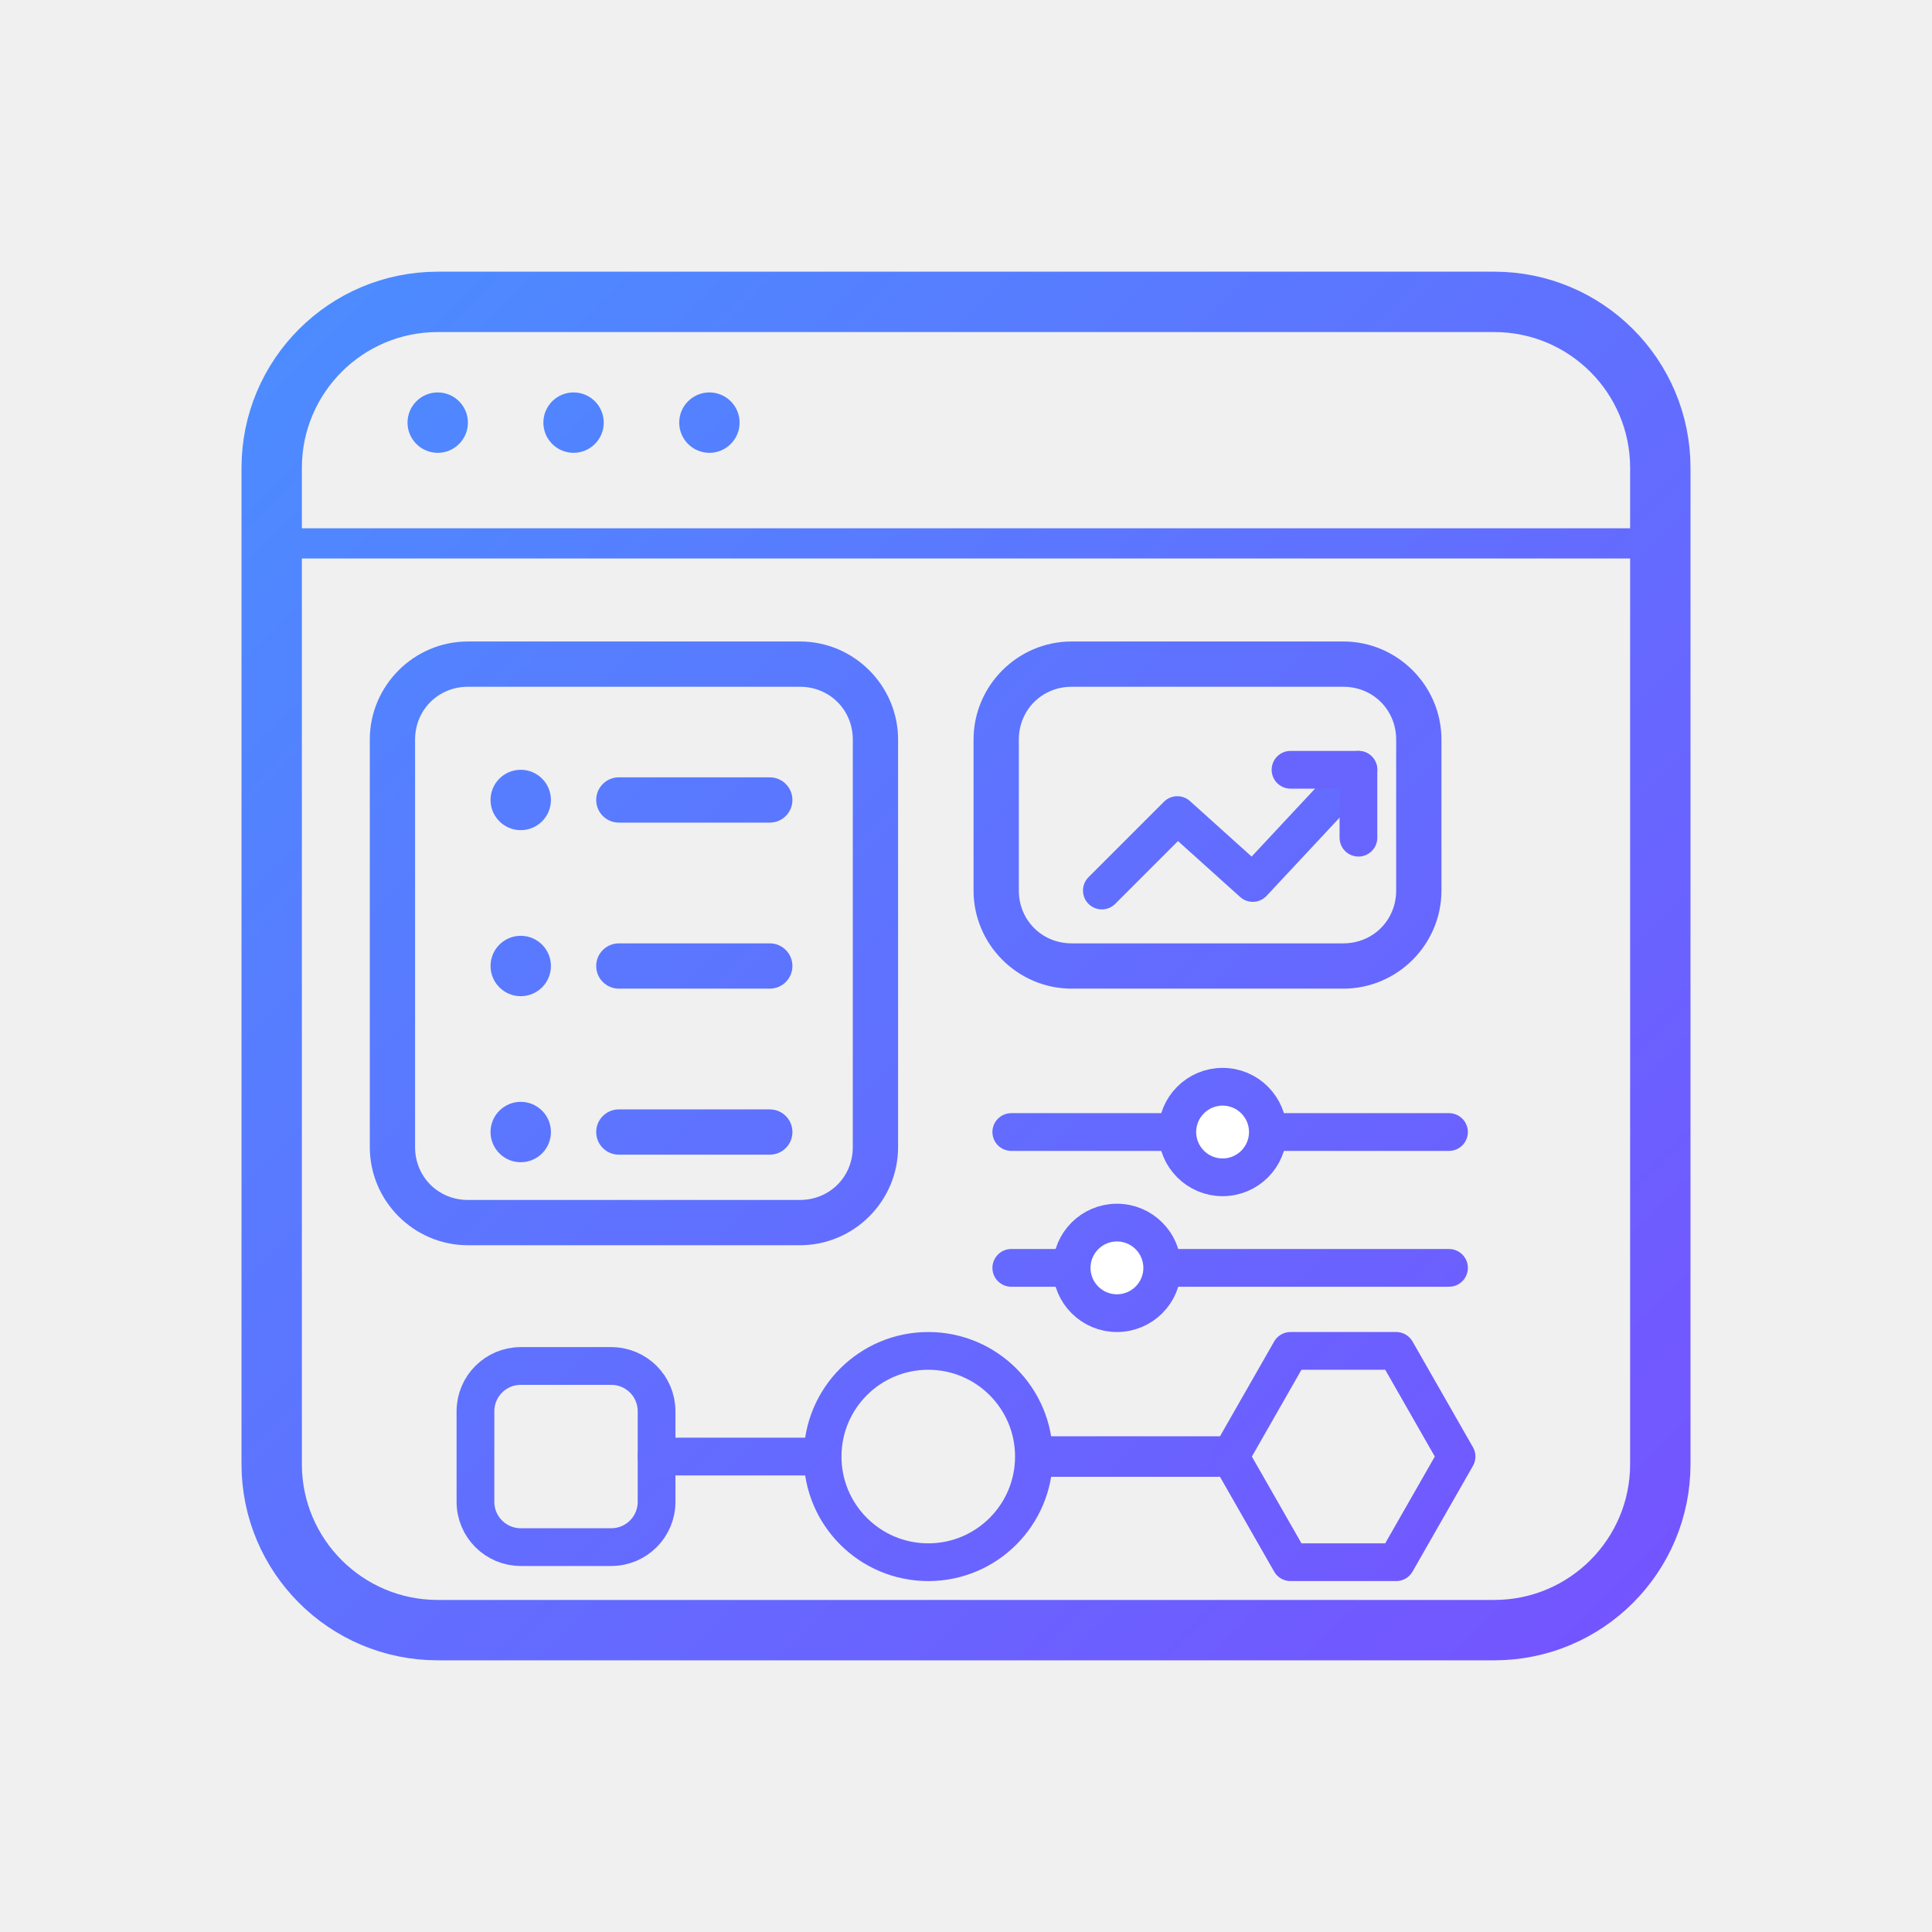
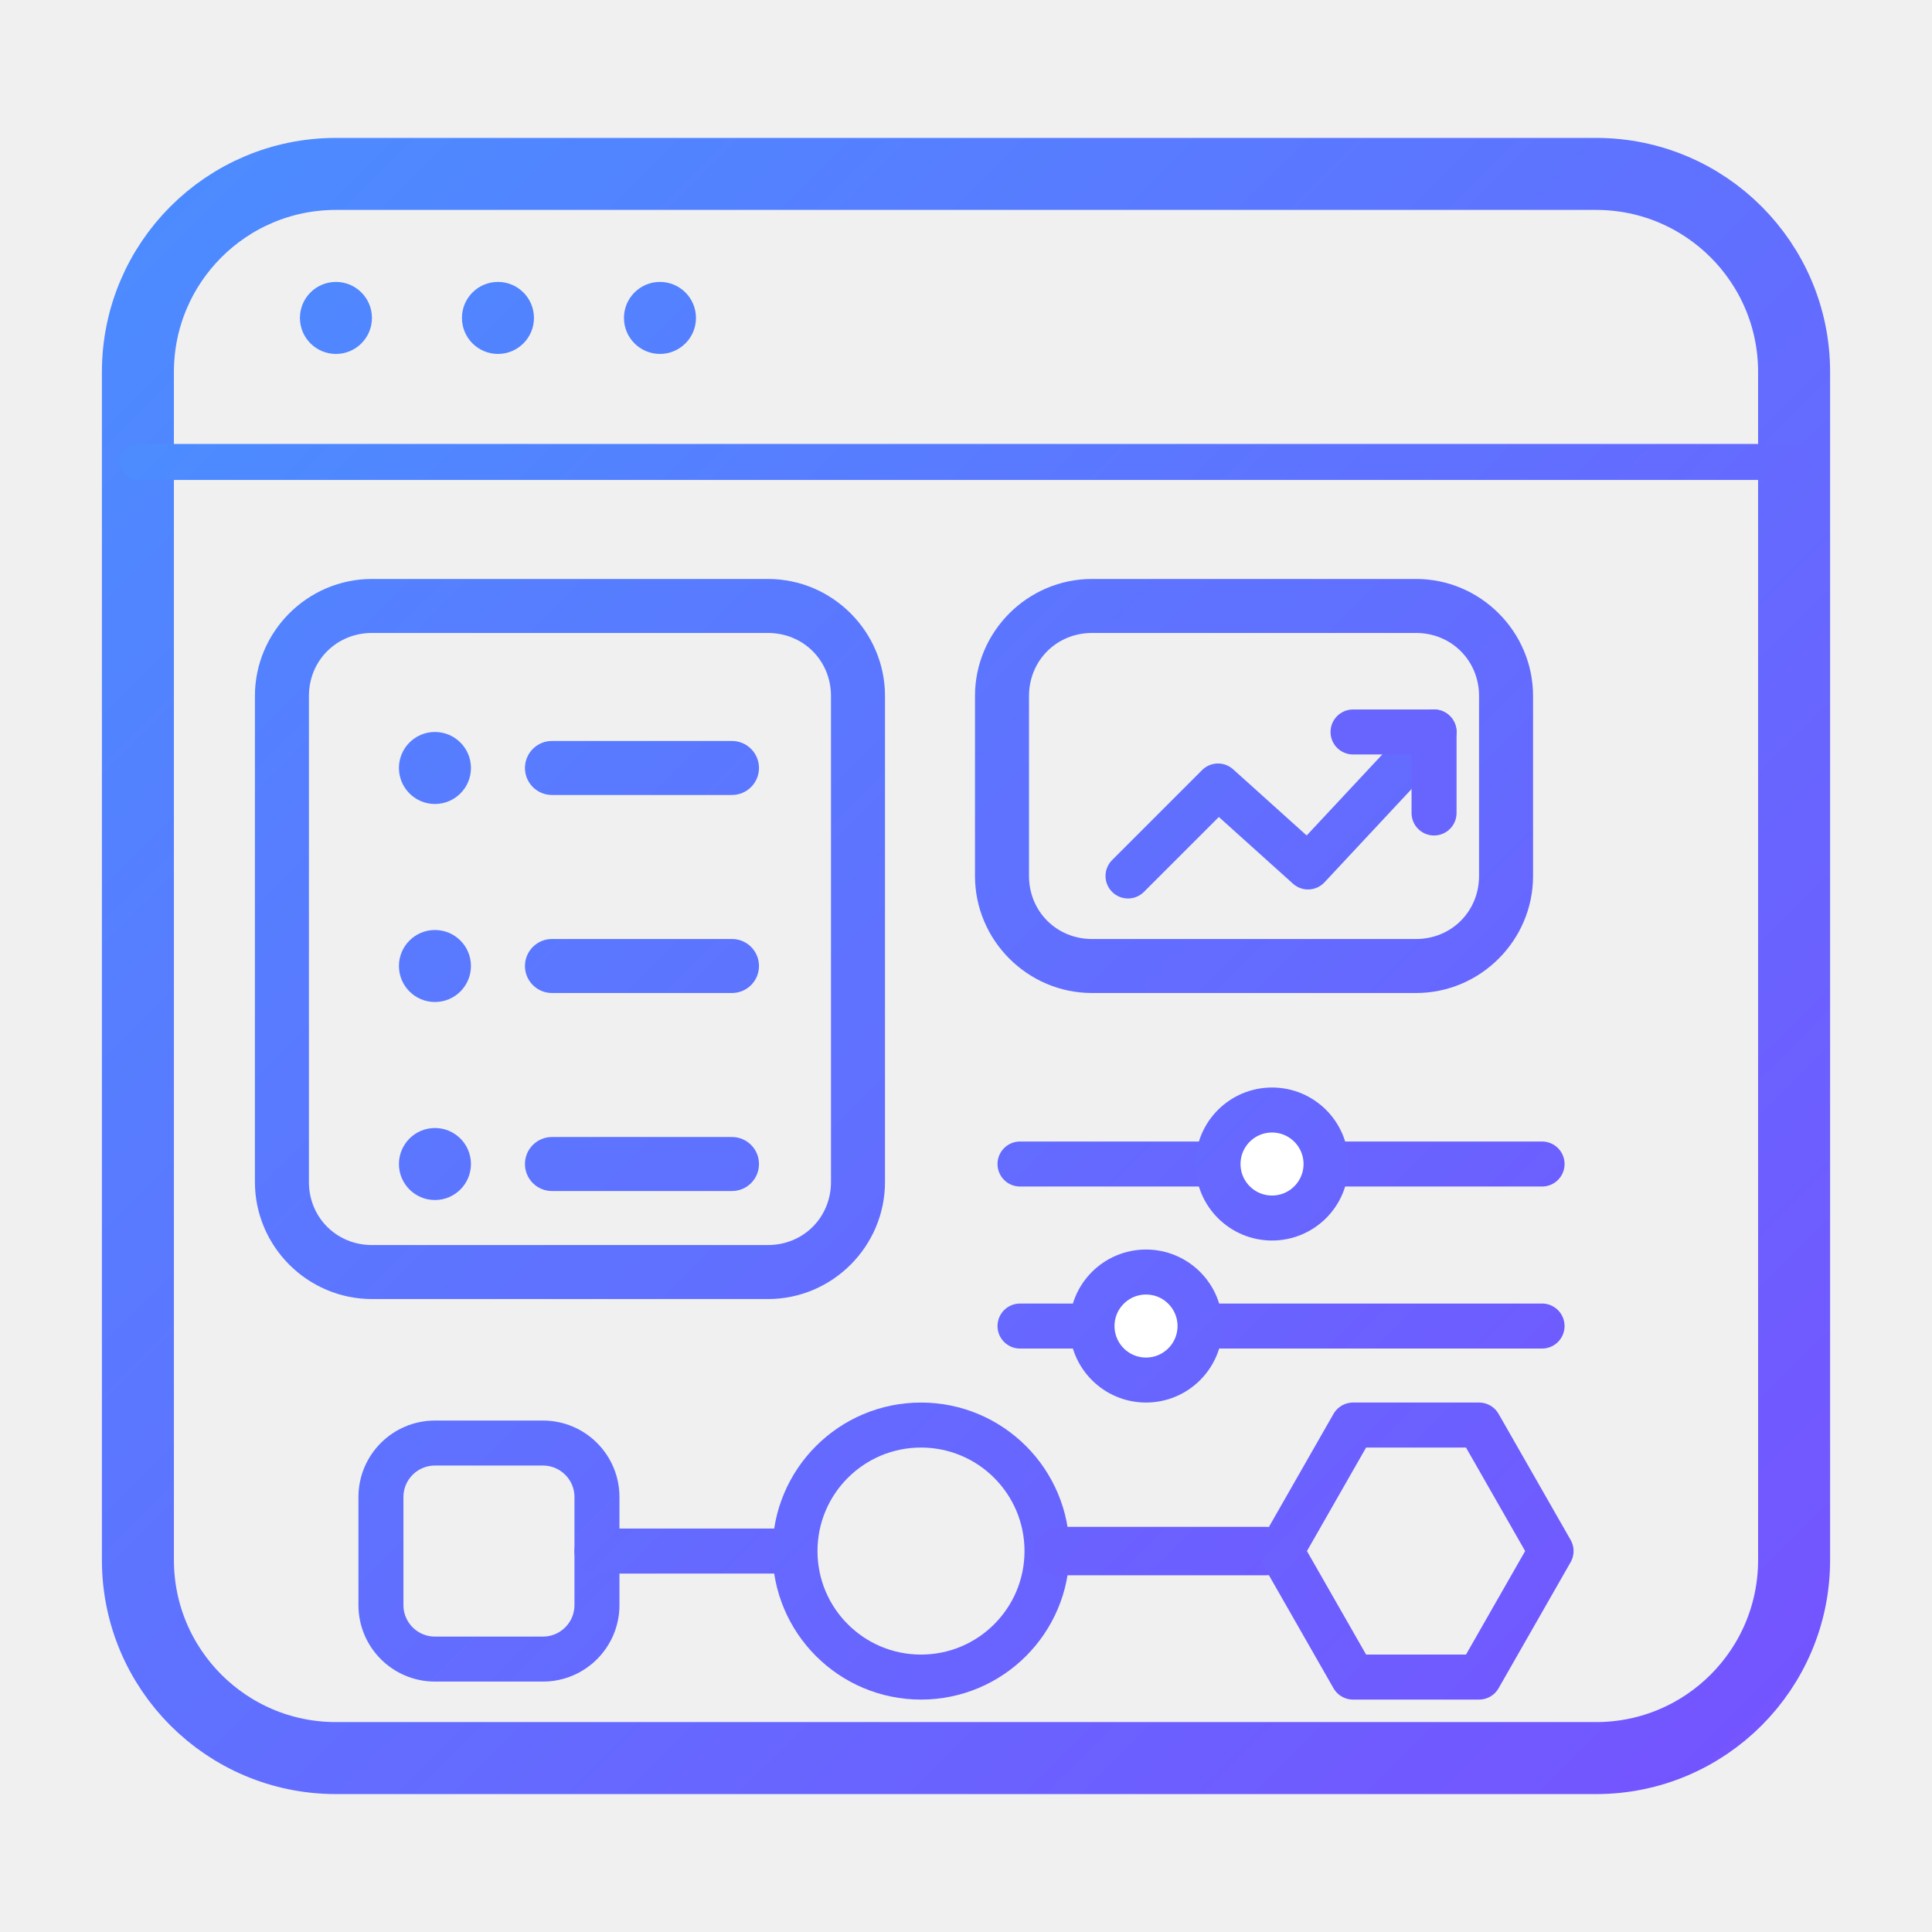
<svg xmlns="http://www.w3.org/2000/svg" xmlns:xlink="http://www.w3.org/1999/xlink" width="256" height="256" viewBox="0 0 256 256" fill="none" version="1.1" id="svg11">
  <defs id="defs2">
    <linearGradient id="grad" x1="36" y1="36" x2="220" y2="220" gradientUnits="userSpaceOnUse">
      <stop offset="0" stop-color="#4B8DFF" id="stop1" />
      <stop offset="1" stop-color="#7553FF" id="stop2" />
    </linearGradient>
-     <linearGradient xlink:href="#grad" id="linearGradient14" gradientUnits="userSpaceOnUse" x1="36" y1="36" x2="220" y2="220" gradientTransform="translate(1,-3)" />
+     <linearGradient xlink:href="#grad" id="linearGradient14" gradientUnits="userSpaceOnUse" x1="36" y1="36" x2="220" y2="220" gradientTransform="matrix(1.192677,0,0,1.192677,-23.47002,-28.24072)" />
    <linearGradient xlink:href="#grad" id="linearGradient15" gradientUnits="userSpaceOnUse" x1="36" y1="36" x2="220" y2="220" />
-     <linearGradient xlink:href="#grad" id="linearGradient16" gradientUnits="userSpaceOnUse" x1="36" y1="36" x2="220" y2="220" gradientTransform="translate(1,-3)" />
+     <linearGradient xlink:href="#grad" id="linearGradient16" gradientUnits="userSpaceOnUse" x1="36" y1="36" x2="220" y2="220" gradientTransform="matrix(1.192677,0,0,1.192677,-23.47002,-28.24072)" />
    <linearGradient xlink:href="#grad" id="linearGradient17" gradientUnits="userSpaceOnUse" x1="36" y1="36" x2="220" y2="220" />
    <linearGradient xlink:href="#grad" id="linearGradient18" gradientUnits="userSpaceOnUse" x1="36" y1="36" x2="220" y2="220" />
+     <linearGradient xlink:href="#grad" id="linearGradient1" gradientUnits="userSpaceOnUse" x1="36" y1="36" x2="220" y2="220" gradientTransform="matrix(1.192677,0,0,1.192677,-24.66269,-24.66269)" />
+     <linearGradient xlink:href="#grad" id="linearGradient2" gradientUnits="userSpaceOnUse" x1="36" y1="36" x2="220" y2="220" />
+     <linearGradient xlink:href="#grad" id="linearGradient3" gradientUnits="userSpaceOnUse" x1="36" y1="36" x2="220" y2="220" gradientTransform="matrix(1.192677,0,0,1.192677,-24.66269,-24.66269)" />
+     <linearGradient xlink:href="#grad" id="linearGradient4" gradientUnits="userSpaceOnUse" x1="36" y1="36" x2="220" y2="220" gradientTransform="matrix(1.192677,0,0,1.192677,-24.66269,-24.66269)" />
+     <linearGradient xlink:href="#grad" id="linearGradient5" gradientUnits="userSpaceOnUse" x1="36" y1="36" x2="220" y2="220" gradientTransform="matrix(1.192677,0,0,1.192677,-24.66269,-24.66269)" />
+     <linearGradient xlink:href="#grad" id="linearGradient6" gradientUnits="userSpaceOnUse" x1="36" y1="36" x2="220" y2="220" gradientTransform="matrix(1.192677,0,0,1.192677,-24.66269,-24.66269)" />
+     <linearGradient xlink:href="#grad" id="linearGradient7" gradientUnits="userSpaceOnUse" x1="36" y1="36" x2="220" y2="220" gradientTransform="matrix(1.192677,0,0,1.192677,-24.66269,-24.66269)" />
+     <linearGradient xlink:href="#grad" id="linearGradient8" gradientUnits="userSpaceOnUse" x1="36" y1="36" x2="220" y2="220" gradientTransform="matrix(1.192677,0,0,1.192677,-24.66269,-24.66269)" />
+     <linearGradient xlink:href="#grad" id="linearGradient9" gradientUnits="userSpaceOnUse" x1="36" y1="36" x2="220" y2="220" gradientTransform="matrix(1.192677,0,0,1.192677,-24.66269,-24.66269)" />
+     <linearGradient xlink:href="#grad" id="linearGradient10" gradientUnits="userSpaceOnUse" x1="36" y1="36" x2="220" y2="220" gradientTransform="matrix(1.192677,0,0,1.192677,-24.66269,-24.66269)" />
+     <linearGradient xlink:href="#grad" id="linearGradient11" gradientUnits="userSpaceOnUse" x1="36" y1="36" x2="220" y2="220" gradientTransform="matrix(1.192677,0,0,1.192677,-24.66269,-24.66269)" />
+     <linearGradient xlink:href="#grad" id="linearGradient12" gradientUnits="userSpaceOnUse" x1="36" y1="36" x2="220" y2="220" gradientTransform="matrix(1.192677,0,0,1.192677,-24.66269,-24.66269)" />
+     <linearGradient xlink:href="#grad" id="linearGradient13" gradientUnits="userSpaceOnUse" x1="36" y1="36" x2="220" y2="220" gradientTransform="matrix(1.192677,0,0,1.192677,-24.66269,-24.66269)" />
+     <linearGradient xlink:href="#grad" id="linearGradient19" gradientUnits="userSpaceOnUse" x1="36" y1="36" x2="220" y2="220" gradientTransform="matrix(1.192677,0,0,1.192677,-24.66269,-24.66269)" />
+     <linearGradient xlink:href="#grad" id="linearGradient20" gradientUnits="userSpaceOnUse" x1="36" y1="36" x2="220" y2="220" gradientTransform="matrix(1.192677,0,0,1.192677,-24.66269,-24.66269)" />
+     <linearGradient xlink:href="#grad" id="linearGradient21" gradientUnits="userSpaceOnUse" x1="36" y1="36" x2="220" y2="220" gradientTransform="matrix(1.192677,0,0,1.192677,-24.66269,-24.66269)" />
+     <linearGradient xlink:href="#grad" id="linearGradient22" gradientUnits="userSpaceOnUse" x1="36" y1="36" x2="220" y2="220" gradientTransform="matrix(1.192677,0,0,1.192677,-24.66269,-24.66269)" />
+     <linearGradient xlink:href="#grad" id="linearGradient23" gradientUnits="userSpaceOnUse" x1="36" y1="36" x2="220" y2="220" gradientTransform="matrix(1.192677,0,0,1.192677,-24.66269,-24.66269)" />
+     <linearGradient xlink:href="#grad" id="linearGradient24" gradientUnits="userSpaceOnUse" x1="36" y1="36" x2="220" y2="220" gradientTransform="matrix(1.192677,0,0,1.192677,-24.66269,-24.66269)" />
+     <linearGradient xlink:href="#grad" id="linearGradient25" gradientUnits="userSpaceOnUse" x1="36" y1="36" x2="220" y2="220" gradientTransform="matrix(1.192677,0,0,1.192677,-24.66269,-24.66269)" />
+     <linearGradient xlink:href="#grad" id="linearGradient26" gradientUnits="userSpaceOnUse" x1="36" y1="36" x2="220" y2="220" gradientTransform="matrix(1.192677,0,0,1.192677,-24.66269,-24.66269)" />
+     <linearGradient xlink:href="#grad" id="linearGradient27" gradientUnits="userSpaceOnUse" x1="36" y1="36" x2="220" y2="220" />
+     <linearGradient xlink:href="#grad" id="linearGradient28" gradientUnits="userSpaceOnUse" x1="36" y1="36" x2="220" y2="220" gradientTransform="matrix(1.192677,0,0,1.192677,-24.66269,-24.66269)" />
+     <linearGradient xlink:href="#grad" id="linearGradient29" gradientUnits="userSpaceOnUse" x1="36" y1="36" x2="220" y2="220" />
+     <linearGradient xlink:href="#grad" id="linearGradient30" gradientUnits="userSpaceOnUse" x1="36" y1="36" x2="220" y2="220" gradientTransform="matrix(1.192677,0,0,1.192677,-24.66269,-24.66269)" />
  </defs>
  <g stroke="url(#grad)" stroke-width="8" stroke-linecap="round" stroke-linejoin="round" fill="none" id="g11">
-     <rect x="36" y="40" width="184" height="176" rx="22" id="rect2" />
-     <line x1="36" y1="72" x2="220" y2="72" id="line2" style="stroke-width:4;stroke-dasharray:none" />
-     <circle cx="58" cy="56" r="4" fill="url(#grad)" stroke="none" id="circle2" />
-     <circle cx="76" cy="56" r="4" fill="url(#grad)" stroke="none" id="circle3" />
-     <circle cx="94" cy="56" r="4" fill="url(#grad)" stroke="none" id="circle4" />
-     <path style="fill:url(#grad);stroke-width:0;stroke-dasharray:none" d="m 62,85 c -7.15,0 -13,5.85 -13,13 v 54 c 0,7.15 5.85,13 13,13 h 44 c 7.15,0 13,-5.85 13,-13 V 98 c 0,-7.15 -5.85,-13 -13,-13 z m 0,6 h 44 c 3.93,0 7,3.07 7,7 v 54 c 0,3.93 -3.07,7 -7,7 H 62 c -3.93,0 -7,-3.07 -7,-7 V 98 c 0,-3.93 3.07,-7 7,-7 z" id="rect4" />
-     <circle cx="69" cy="106" r="4" fill="url(#grad)" stroke="none" id="circle5" style="stroke-width:0.982;stroke-dasharray:none" />
-     <path style="fill:url(#grad);stroke-width:0;stroke-dasharray:none" d="m 82,103 a 3,3 0 0 0 -3,3 3,3 0 0 0 3,3 h 20 a 3,3 0 0 0 3,-3 3,3 0 0 0 -3,-3 z" id="line5" />
-     <circle cx="69" cy="128" r="4" fill="url(#grad)" stroke="none" id="circle6" style="stroke-width:0.982;stroke-dasharray:none" />
-     <path style="fill:url(#grad);stroke-width:0;stroke-dasharray:none" d="m 82,125 a 3,3 0 0 0 -3,3 3,3 0 0 0 3,3 h 20 a 3,3 0 0 0 3,-3 3,3 0 0 0 -3,-3 z" id="line6" />
-     <circle cx="69" cy="150" r="4" fill="url(#grad)" stroke="none" id="circle7" style="stroke-width:0.982;stroke-dasharray:none" />
-     <path style="fill:url(#grad);stroke-width:0;stroke-dasharray:none" d="m 82,147 a 3,3 0 0 0 -3,3 3,3 0 0 0 3,3 h 20 a 3,3 0 0 0 3,-3 3,3 0 0 0 -3,-3 z" id="line7" />
-     <path style="fill:url(#grad);stroke-width:0;stroke-dasharray:none" d="m 142,85 c -7.15,0 -13,5.85 -13,13 v 20 c 0,7.15 5.85,13 13,13 h 36 c 7.15,0 13,-5.85 13,-13 V 98 c 0,-7.15 -5.85,-13 -13,-13 z m 0,6 h 36 c 3.93,0 7,3.07 7,7 v 20 c 0,3.93 -3.07,7 -7,7 h -36 c -3.93,0 -7,-3.07 -7,-7 V 98 c 0,-3.93 3.07,-7 7,-7 z" id="rect7" />
-     <path style="fill:url(#grad);stroke-width:0;stroke-dasharray:none" d="m 179.914,99.502 a 2.5,2.5 0 0 0 -1.742,0.793 L 165.848,113.5 l -8.176,-7.357 a 2.5,2.5 0 0 0 -3.439,0.09 l -10,10 a 2.5,2.5 0 0 0 0,3.535 2.5,2.5 0 0 0 3.535,0 l 8.322,-8.322 8.238,7.412 a 2.5,2.5 0 0 0 3.5,-0.152 l 14,-15 a 2.5,2.5 0 0 0 -0.123,-3.533 2.5,2.5 0 0 0 -1.791,-0.67 z" id="path7" />
-     <path style="fill:#6865ff;stroke-width:0;stroke-dasharray:none;fill-opacity:1" d="m 171,99.5 a 2.5,2.5 0 0 0 -2.5,2.5 2.5,2.5 0 0 0 2.5,2.5 h 6.5 v 6.5 a 2.5,2.5 0 0 0 2.5,2.5 2.5,2.5 0 0 0 2.5,-2.5 v -9 A 2.5,2.5 0 0 0 180,99.5 Z" id="path8" />
-     <line x1="134" y1="150" x2="192" y2="150" id="line8" style="stroke-width:5;stroke-dasharray:none" />
-     <circle cx="162" cy="150" r="6" fill="white" id="circle8" style="stroke-width:5;stroke-dasharray:none" />
-     <line x1="134" y1="168" x2="192" y2="168" id="line9" style="stroke-width:5;stroke-dasharray:none" />
-     <circle cx="148" cy="168" r="6" fill="white" id="circle9" style="stroke-width:5;stroke-dasharray:none" />
-     <rect x="63" y="181" width="24" height="24" rx="6" id="rect9" style="stroke:url(#linearGradient14);stroke-width:5;stroke-dasharray:none" />
-     <line x1="87" y1="193" x2="107" y2="193" id="line10" style="stroke:url(#linearGradient15);stroke-width:5;stroke-dasharray:none" />
-     <circle cx="123" cy="193" r="14" id="circle10" style="stroke:url(#linearGradient16);stroke-width:5;stroke-dasharray:none" />
-     <line x1="138.213" y1="193" x2="161.344" y2="193" id="line11" style="stroke:url(#linearGradient17);stroke-width:5.377;stroke-dasharray:none" />
-     <polygon points="184,182 192,196 184,210 170,210 162,196 170,182 " id="polygon11" style="stroke:url(#linearGradient18);stroke-width:5;stroke-dasharray:none" transform="translate(1,-3)" />
+     <rect x="18.274" y="23.044" width="219.453" height="209.911" rx="26.239" id="rect2" style="stroke:url(#linearGradient1);stroke-width:9.541" />
+     <line x1="18.274" y1="61.21" x2="237.726" y2="61.21" id="line2" style="stroke:url(#linearGradient2);stroke-width:4.771;stroke-dasharray:none" />
+     <circle cx="44.513" cy="42.127" r="4.771" fill="url(#grad)" stroke="none" id="circle2" style="fill:url(#linearGradient3);stroke-width:9.541" />
+     <circle cx="65.981" cy="42.127" r="4.771" fill="url(#grad)" stroke="none" id="circle3" style="fill:url(#linearGradient4);stroke-width:9.541" />
+     <circle cx="87.449" cy="42.127" r="4.771" fill="url(#grad)" stroke="none" id="circle4" style="fill:url(#linearGradient5);stroke-width:9.541" />
+     <path style="fill:url(#linearGradient6);stroke:url(#linearGradient7);stroke-width:0;stroke-dasharray:none" d="m 49.283,76.715 c -8.528,0 -15.505,6.977 -15.505,15.505 v 64.405 c 0,8.528 6.977,15.505 15.505,15.505 H 101.761 c 8.528,0 15.505,-6.977 15.505,-15.505 V 92.22 c 0,-8.528 -6.977,-15.505 -15.505,-15.505 z m 0,7.156 H 101.761 c 4.687,0 8.349,3.662 8.349,8.349 v 64.405 c 0,4.687 -3.662,8.349 -8.349,8.349 H 49.283 c -4.687,0 -8.349,-3.662 -8.349,-8.349 V 92.22 c 0,-4.687 3.662,-8.349 8.349,-8.349 z" id="rect4" />
+     <circle cx="57.632" cy="101.761" r="4.771" fill="url(#grad)" stroke="none" id="circle5" style="fill:url(#linearGradient8);stroke-width:1.171;stroke-dasharray:none" />
+     <path style="fill:url(#linearGradient9);stroke:url(#linearGradient10);stroke-width:0;stroke-dasharray:none" d="m 73.137,98.183 a 3.578,3.578 0 0 0 -3.578,3.578 3.578,3.578 0 0 0 3.578,3.578 h 23.854 a 3.578,3.578 0 0 0 3.578,-3.578 3.578,3.578 0 0 0 -3.578,-3.578 z" id="line5" />
+     <circle cx="57.632" cy="128" r="4.771" fill="url(#grad)" stroke="none" id="circle6" style="fill:url(#linearGradient11);stroke-width:1.171;stroke-dasharray:none" />
+     <path style="fill:url(#linearGradient12);stroke:url(#linearGradient13);stroke-width:0;stroke-dasharray:none" d="m 73.137,124.422 a 3.578,3.578 0 0 0 -3.578,3.578 3.578,3.578 0 0 0 3.578,3.578 h 23.854 a 3.578,3.578 0 0 0 3.578,-3.578 3.578,3.578 0 0 0 -3.578,-3.578 z" id="line6" />
+     <circle cx="57.632" cy="154.239" r="4.771" fill="url(#grad)" stroke="none" id="circle7" style="fill:url(#linearGradient19);stroke-width:1.171;stroke-dasharray:none" />
+     <path style="fill:url(#linearGradient20);stroke:url(#linearGradient21);stroke-width:0;stroke-dasharray:none" d="m 73.137,150.661 a 3.578,3.578 0 0 0 -3.578,3.578 3.578,3.578 0 0 0 3.578,3.578 h 23.854 a 3.578,3.578 0 0 0 3.578,-3.578 3.578,3.578 0 0 0 -3.578,-3.578 z" id="line7" />
+     <path style="fill:url(#linearGradient22);stroke:url(#linearGradient23);stroke-width:0;stroke-dasharray:none" d="m 144.697,76.715 c -8.528,0 -15.505,6.977 -15.505,15.505 v 23.854 c 0,8.528 6.977,15.505 15.505,15.505 h 42.936 c 8.528,0 15.505,-6.977 15.505,-15.505 V 92.22 c 0,-8.528 -6.977,-15.505 -15.505,-15.505 z m 0,7.156 h 42.936 c 4.687,0 8.349,3.662 8.349,8.349 v 23.854 c 0,4.687 -3.662,8.349 -8.349,8.349 h -42.936 c -4.687,0 -8.349,-3.662 -8.349,-8.349 V 92.22 c 0,-4.687 3.662,-8.349 8.349,-8.349 z" id="rect7" />
+     <path style="fill:url(#linearGradient24);stroke:url(#linearGradient25);stroke-width:0;stroke-dasharray:none" d="m 189.917,94.011 a 2.982,2.982 0 0 0 -2.078,0.946 l -14.699,15.749 -9.751,-8.775 a 2.982,2.982 0 0 0 -4.102,0.107 l -11.927,11.927 a 2.982,2.982 0 0 0 0,4.216 2.982,2.982 0 0 0 4.216,0 l 9.926,-9.926 9.826,8.84 a 2.982,2.982 0 0 0 4.174,-0.182 l 16.697,-17.89 a 2.982,2.982 0 0 0 -0.147,-4.214 2.982,2.982 0 0 0 -2.136,-0.799 z" id="path7" />
+     <path style="fill:#6865ff;fill-opacity:1;stroke:url(#linearGradient26);stroke-width:0;stroke-dasharray:none" d="m 179.285,94.009 a 2.982,2.982 0 0 0 -2.982,2.982 2.982,2.982 0 0 0 2.982,2.982 h 7.752 v 7.752 a 2.982,2.982 0 0 0 2.982,2.982 2.982,2.982 0 0 0 2.982,-2.982 V 96.99 a 2.982,2.982 0 0 0 -2.982,-2.982 z" id="path8" />
+     <line x1="135.156" y1="154.239" x2="204.331" y2="154.239" id="line8" style="stroke:url(#linearGradient27);stroke-width:5.963;stroke-dasharray:none" />
+     <circle cx="168.551" cy="154.239" r="7.156" fill="#ffffff" id="circle8" style="stroke:url(#linearGradient28);stroke-width:5.963;stroke-dasharray:none" />
+     <line x1="135.156" y1="175.707" x2="204.331" y2="175.707" id="line9" style="stroke:url(#linearGradient29);stroke-width:5.963;stroke-dasharray:none" />
+     <circle cx="151.854" cy="175.707" r="7.156" fill="#ffffff" id="circle9" style="stroke:url(#linearGradient30);stroke-width:5.963;stroke-dasharray:none" />
+     <rect x="50.476" y="191.212" width="28.624" height="28.624" rx="7.156" id="rect9" style="stroke:url(#linearGradient14);stroke-width:5.963;stroke-dasharray:none" />
+     <line x1="79.1" y1="205.524" x2="102.954" y2="205.524" id="line10" style="stroke:url(#linearGradient15);stroke-width:5.963;stroke-dasharray:none" />
+     <circle cx="122.037" cy="205.524" r="16.697" id="circle10" style="stroke:url(#linearGradient16);stroke-width:5.963;stroke-dasharray:none" />
+     <line x1="140.181" y1="205.524" x2="167.768" y2="205.524" id="line11" style="stroke:url(#linearGradient17);stroke-width:6.413;stroke-dasharray:none" />
+     <polygon points="162,196 170,182 184,182 192,196 184,210 170,210 " id="polygon11" style="stroke:url(#linearGradient18);stroke-width:5;stroke-dasharray:none" transform="matrix(1.192677,0,0,1.192677,-23.47002,-28.24072)" />
  </g>
</svg>
